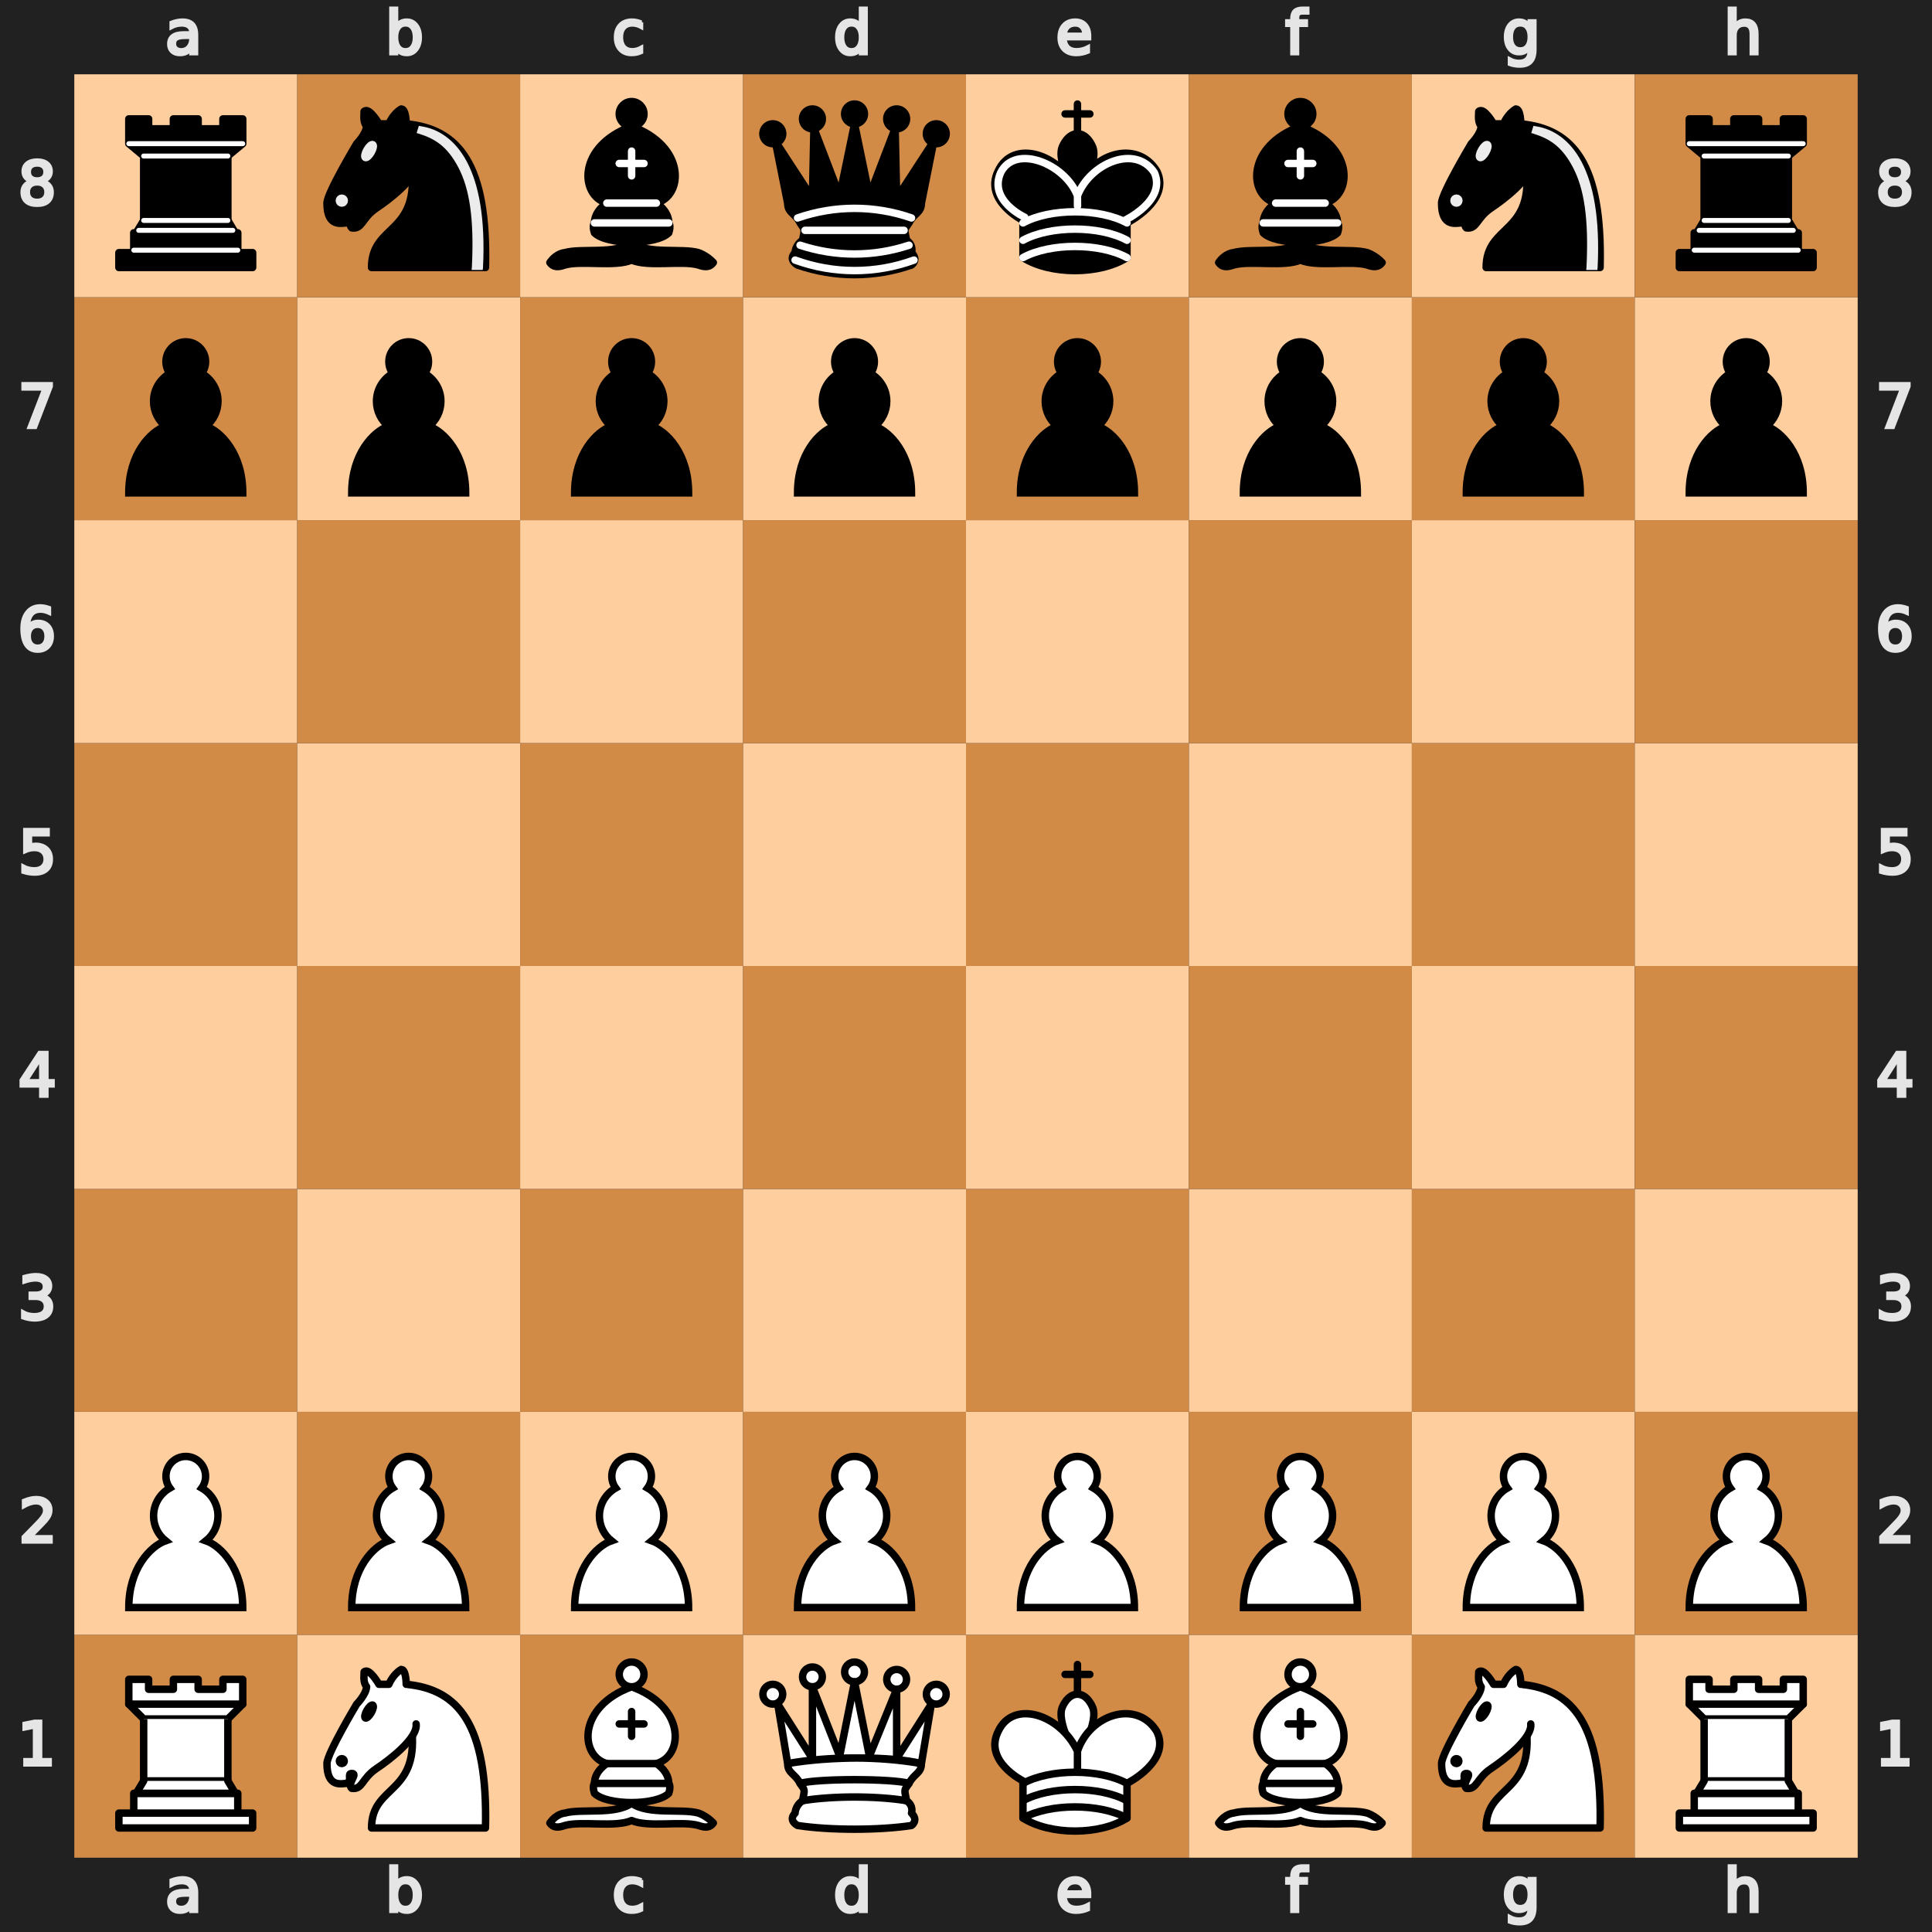
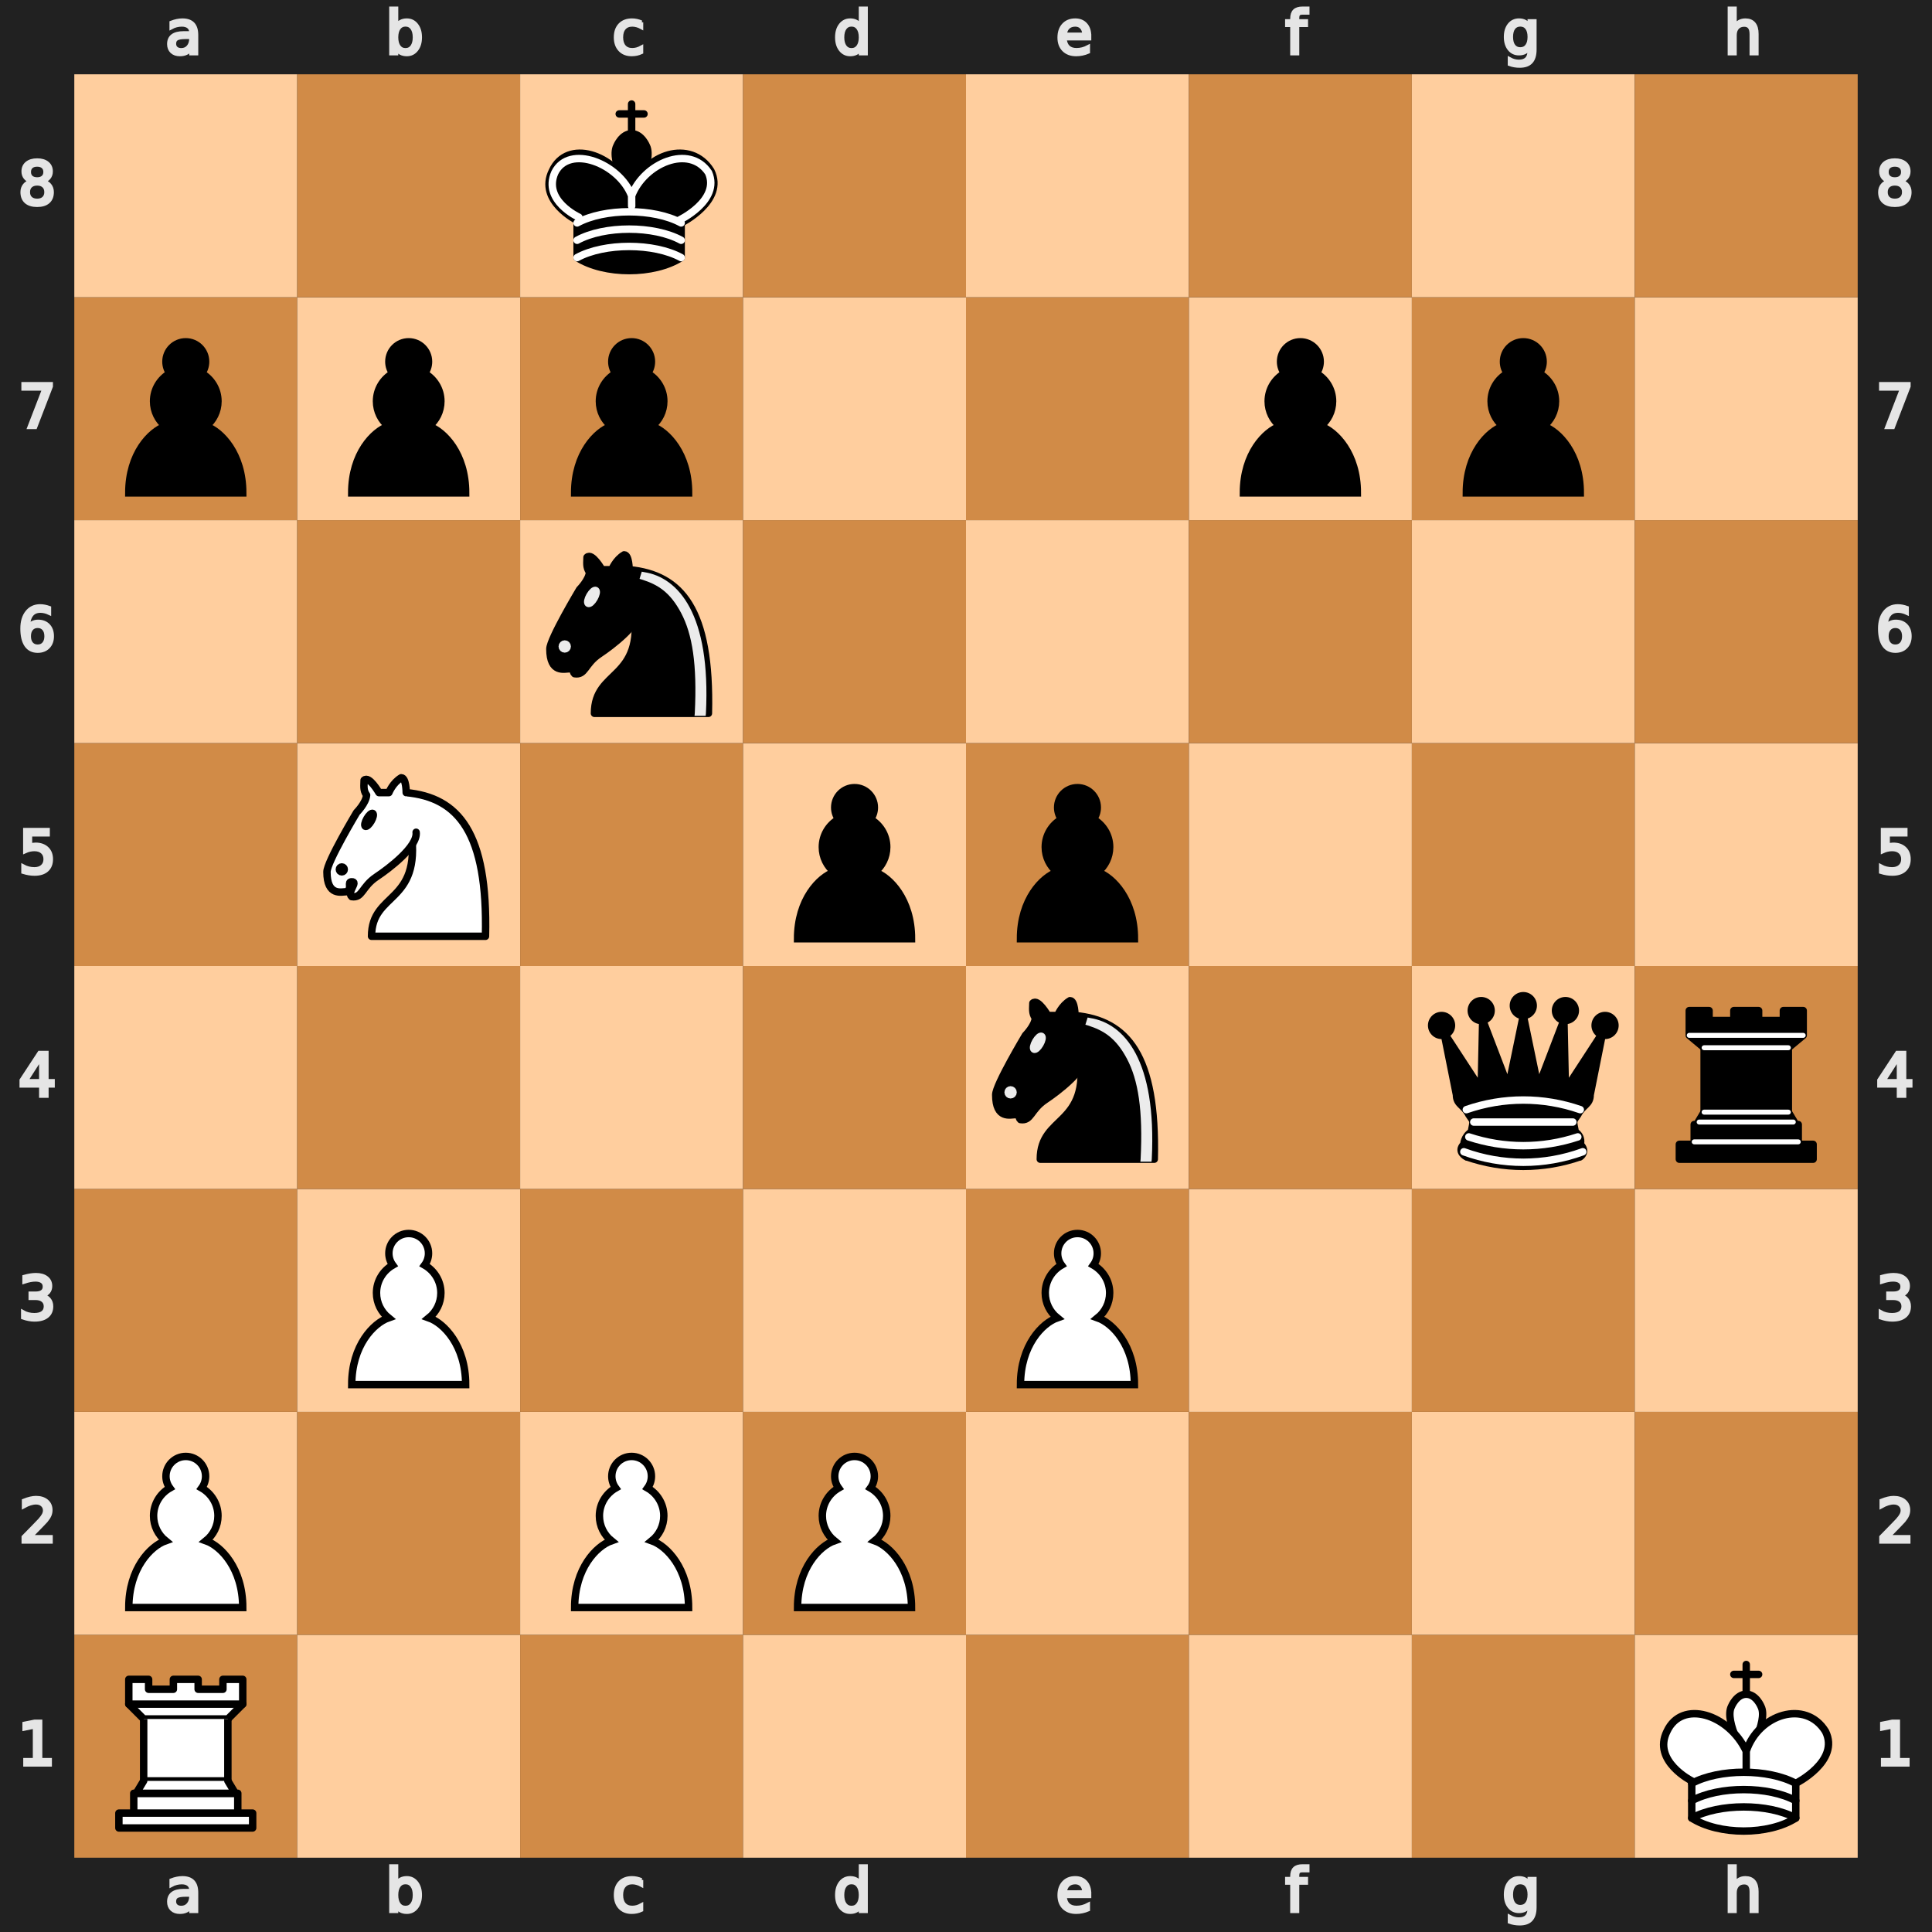
<svg xmlns="http://www.w3.org/2000/svg" xmlns:xlink="http://www.w3.org/1999/xlink" version="1.2" baseProfile="tiny" viewBox="0 0 390 390" width="1000" height="1000">
  <defs>
    <g id="white-pawn" class="white pawn">
      <path d="M22.5 9c-2.21 0-4 1.79-4 4 0 .89.29 1.71.78 2.38C17.33 16.5 16 18.59 16 21c0 2.03.94 3.84 2.41 5.03-3 1.06-7.41 5.55-7.41 13.47h23c0-7.92-4.41-12.41-7.41-13.47 1.47-1.19 2.41-3 2.41-5.03 0-2.41-1.33-4.5-3.28-5.62.49-.67.78-1.49.78-2.38 0-2.21-1.79-4-4-4z" fill="#fff" stroke="#000" stroke-width="1.5" stroke-linecap="round" />
    </g>
    <g id="white-knight" class="white knight" fill="none" fill-rule="evenodd" stroke="#000" stroke-width="1.5" stroke-linecap="round" stroke-linejoin="round">
      <path d="M 22,10 C 32.5,11 38.5,18 38,39 L 15,39 C 15,30 25,32.5 23,18" style="fill:#ffffff; stroke:#000000;" />
      <path d="M 24,18 C 24.38,20.91 18.45,25.37 16,27 C 13,29 13.18,31.34 11,31 C 9.958,30.06 12.41,27.96 11,28 C 10,28 11.19,29.23 10,30 C 9,30 5.997,31 6,26 C 6,24 12,14 12,14 C 12,14 13.89,12.1 14,10.5 C 13.27,9.506 13.5,8.5 13.5,7.5 C 14.5,6.5 16.5,10 16.5,10 L 18.5,10 C 18.5,10 19.28,8.008 21,7 C 22,7 22,10 22,10" style="fill:#ffffff; stroke:#000000;" />
      <path d="M 9.5 25.5 A 0.5 0.5 0 1 1 8.5,25.5 A 0.5 0.5 0 1 1 9.5 25.5 z" style="fill:#000000; stroke:#000000;" />
      <path d="M 15 15.5 A 0.5 1.5 0 1 1 14,15.5 A 0.5 1.5 0 1 1 15 15.5 z" transform="matrix(0.866,0.5,-0.5,0.866,9.693,-5.173)" style="fill:#000000; stroke:#000000;" />
-     </g>
-     <g id="white-bishop" class="white bishop" fill="none" fill-rule="evenodd" stroke="#000" stroke-width="1.5" stroke-linecap="round" stroke-linejoin="round">
-       <g fill="#fff" stroke-linecap="butt">
-         <path d="M9 36c3.39-.97 10.11.43 13.5-2 3.39 2.43 10.11 1.03 13.5 2 0 0 1.65.54 3 2-.68.97-1.65.99-3 .5-3.39-.97-10.11.46-13.5-1-3.39 1.46-10.11.03-13.5 1-1.354.49-2.323.47-3-.5 1.354-1.94 3-2 3-2zM15 32c2.5 2.5 12.5 2.5 15 0 .5-1.5 0-2 0-2 0-2.5-2.5-4-2.5-4 5.5-1.5 6-11.5-5-15.5-11 4-10.5 14-5 15.5 0 0-2.5 1.5-2.5 4 0 0-.5.5 0 2zM25 8a2.5 2.5 0 1 1-5 0 2.5 2.5 0 1 1 5 0z" />
-       </g>
-       <path d="M17.5 26h10M15 30h15m-7.5-14.5v5M20 18h5" stroke-linejoin="miter" />
    </g>
    <g id="white-rook" class="white rook" fill="#fff" fill-rule="evenodd" stroke="#000" stroke-width="1.5" stroke-linecap="round" stroke-linejoin="round">
      <path d="M9 39h27v-3H9v3zM12 36v-4h21v4H12zM11 14V9h4v2h5V9h5v2h5V9h4v5" stroke-linecap="butt" />
      <path d="M34 14l-3 3H14l-3-3" />
      <path d="M31 17v12.5H14V17" stroke-linecap="butt" stroke-linejoin="miter" />
      <path d="M31 29.5l1.5 2.5h-20l1.5-2.5" />
      <path d="M11 14h23" fill="none" stroke-linejoin="miter" />
    </g>
-     <g id="white-queen" class="white queen" fill="#fff" fill-rule="evenodd" stroke="#000" stroke-width="1.5" stroke-linecap="round" stroke-linejoin="round">
-       <path d="M8 12a2 2 0 1 1-4 0 2 2 0 1 1 4 0zM24.5 7.5a2 2 0 1 1-4 0 2 2 0 1 1 4 0zM41 12a2 2 0 1 1-4 0 2 2 0 1 1 4 0zM16 8.5a2 2 0 1 1-4 0 2 2 0 1 1 4 0zM33 9a2 2 0 1 1-4 0 2 2 0 1 1 4 0z" />
-       <path d="M9 26c8.5-1.5 21-1.5 27 0l2-12-7 11V11l-5.5 13.5-3-15-3 15-5.5-14V25L7 14l2 12zM9 26c0 2 1.5 2 2.5 4 1 1.5 1 1 .5 3.5-1.5 1-1.5 2.5-1.5 2.5-1.5 1.5.5 2.5.5 2.5 6.5 1 16.5 1 23 0 0 0 1.5-1 0-2.5 0 0 .5-1.5-1-2.5-.5-2.5-.5-2 .5-3.5 1-2 2.5-2 2.5-4-8.5-1.5-18.5-1.5-27 0z" stroke-linecap="butt" />
-       <path d="M11.5 30c3.5-1 18.5-1 22 0M12 33.5c6-1 15-1 21 0" fill="none" />
-     </g>
    <g id="white-king" class="white king" fill="none" fill-rule="evenodd" stroke="#000" stroke-width="1.5" stroke-linecap="round" stroke-linejoin="round">
      <path d="M22.5 11.63V6M20 8h5" stroke-linejoin="miter" />
      <path d="M22.5 25s4.5-7.5 3-10.5c0 0-1-2.5-3-2.5s-3 2.5-3 2.5c-1.5 3 3 10.5 3 10.5" fill="#fff" stroke-linecap="butt" stroke-linejoin="miter" />
      <path d="M11.5 37c5.5 3.5 15.5 3.5 21 0v-7s9-4.5 6-10.5c-4-6.5-13.5-3.5-16 4V27v-3.5c-3.5-7.5-13-10.5-16-4-3 6 5 10 5 10V37z" fill="#fff" />
      <path d="M11.5 30c5.5-3 15.5-3 21 0m-21 3.5c5.5-3 15.5-3 21 0m-21 3.5c5.5-3 15.5-3 21 0" />
    </g>
    <g id="black-pawn" class="black pawn">
      <path d="M22.5 9c-2.21 0-4 1.79-4 4 0 .89.29 1.71.78 2.38C17.33 16.5 16 18.59 16 21c0 2.03.94 3.84 2.41 5.03-3 1.06-7.41 5.55-7.41 13.47h23c0-7.92-4.41-12.41-7.41-13.47 1.47-1.19 2.41-3 2.41-5.03 0-2.41-1.33-4.5-3.28-5.62.49-.67.78-1.49.78-2.38 0-2.21-1.79-4-4-4z" fill="#000" stroke="#000" stroke-width="1.5" stroke-linecap="round" />
    </g>
    <g id="black-knight" class="black knight" fill="none" fill-rule="evenodd" stroke="#000" stroke-width="1.5" stroke-linecap="round" stroke-linejoin="round">
      <path d="M 22,10 C 32.5,11 38.5,18 38,39 L 15,39 C 15,30 25,32.5 23,18" style="fill:#000000; stroke:#000000;" />
      <path d="M 24,18 C 24.38,20.91 18.45,25.37 16,27 C 13,29 13.18,31.34 11,31 C 9.958,30.06 12.41,27.96 11,28 C 10,28 11.19,29.23 10,30 C 9,30 5.997,31 6,26 C 6,24 12,14 12,14 C 12,14 13.89,12.1 14,10.5 C 13.27,9.506 13.5,8.5 13.5,7.5 C 14.5,6.5 16.5,10 16.5,10 L 18.5,10 C 18.5,10 19.28,8.008 21,7 C 22,7 22,10 22,10" style="fill:#000000; stroke:#000000;" />
      <path d="M 9.5 25.5 A 0.5 0.5 0 1 1 8.5,25.5 A 0.5 0.5 0 1 1 9.5 25.5 z" style="fill:#ececec; stroke:#ececec;" />
      <path d="M 15 15.5 A 0.5 1.5 0 1 1 14,15.5 A 0.5 1.5 0 1 1 15 15.5 z" transform="matrix(0.866,0.5,-0.5,0.866,9.693,-5.173)" style="fill:#ececec; stroke:#ececec;" />
      <path d="M 24.55,10.4 L 24.1,11.85 L 24.6,12 C 27.75,13 30.25,14.49 32.5,18.75 C 34.75,23.01 35.75,29.06 35.25,39 L 35.2,39.5 L 37.45,39.5 L 37.5,39 C 38,28.94 36.62,22.15 34.25,17.66 C 31.88,13.17 28.46,11.02 25.06,10.5 L 24.55,10.4 z " style="fill:#ececec; stroke:none;" />
-     </g>
-     <g id="black-bishop" class="black bishop" fill="none" fill-rule="evenodd" stroke="#000" stroke-width="1.5" stroke-linecap="round" stroke-linejoin="round">
-       <path d="M9 36c3.39-.97 10.11.43 13.5-2 3.39 2.43 10.11 1.03 13.5 2 0 0 1.65.54 3 2-.68.97-1.65.99-3 .5-3.39-.97-10.11.46-13.5-1-3.39 1.46-10.11.03-13.5 1-1.354.49-2.323.47-3-.5 1.354-1.94 3-2 3-2zm6-4c2.5 2.5 12.5 2.5 15 0 .5-1.5 0-2 0-2 0-2.5-2.5-4-2.5-4 5.5-1.5 6-11.5-5-15.5-11 4-10.5 14-5 15.5 0 0-2.5 1.5-2.5 4 0 0-.5.5 0 2zM25 8a2.5 2.5 0 1 1-5 0 2.5 2.5 0 1 1 5 0z" fill="#000" stroke-linecap="butt" />
-       <path d="M17.5 26h10M15 30h15m-7.5-14.5v5M20 18h5" stroke="#fff" stroke-linejoin="miter" />
    </g>
    <g id="black-rook" class="black rook" fill="#000" fill-rule="evenodd" stroke="#000" stroke-width="1.5" stroke-linecap="round" stroke-linejoin="round">
      <path d="M9 39h27v-3H9v3zM12.5 32l1.5-2.5h17l1.5 2.5h-20zM12 36v-4h21v4H12z" stroke-linecap="butt" />
      <path d="M14 29.5v-13h17v13H14z" stroke-linecap="butt" stroke-linejoin="miter" />
      <path d="M14 16.5L11 14h23l-3 2.5H14zM11 14V9h4v2h5V9h5v2h5V9h4v5H11z" stroke-linecap="butt" />
      <path d="M12 35.5h21M13 31.5h19M14 29.5h17M14 16.5h17M11 14h23" fill="none" stroke="#fff" stroke-width="1" stroke-linejoin="miter" />
    </g>
    <g id="black-queen" class="black queen" fill="#000" fill-rule="evenodd" stroke="#000" stroke-width="1.5" stroke-linecap="round" stroke-linejoin="round">
      <g fill="#000" stroke="none">
        <circle cx="6" cy="12" r="2.75" />
        <circle cx="14" cy="9" r="2.75" />
        <circle cx="22.5" cy="8" r="2.75" />
        <circle cx="31" cy="9" r="2.75" />
        <circle cx="39" cy="12" r="2.75" />
      </g>
      <path d="M9 26c8.5-1.5 21-1.5 27 0l2.5-12.5L31 25l-.3-14.1-5.2 13.6-3-14.5-3 14.5-5.2-13.6L14 25 6.5 13.5 9 26zM9 26c0 2 1.5 2 2.5 4 1 1.5 1 1 .5 3.5-1.5 1-1.5 2.5-1.5 2.5-1.5 1.5.5 2.5.5 2.5 6.5 1 16.5 1 23 0 0 0 1.5-1 0-2.5 0 0 .5-1.5-1-2.5-.5-2.5-.5-2 .5-3.5 1-2 2.5-2 2.5-4-8.5-1.5-18.5-1.5-27 0z" stroke-linecap="butt" />
      <path d="M11 38.5a35 35 1 0 0 23 0" fill="none" stroke-linecap="butt" />
      <path d="M11 29a35 35 1 0 1 23 0M12.5 31.5h20M11.5 34.5a35 35 1 0 0 22 0M10.5 37.5a35 35 1 0 0 24 0" fill="none" stroke="#fff" />
    </g>
    <g id="black-king" class="black king" fill="none" fill-rule="evenodd" stroke="#000" stroke-width="1.5" stroke-linecap="round" stroke-linejoin="round">
      <path d="M22.5 11.63V6" stroke-linejoin="miter" />
      <path d="M22.5 25s4.5-7.5 3-10.5c0 0-1-2.5-3-2.5s-3 2.5-3 2.5c-1.5 3 3 10.5 3 10.5" fill="#000" stroke-linecap="butt" stroke-linejoin="miter" />
      <path d="M11.5 37c5.5 3.5 15.5 3.5 21 0v-7s9-4.5 6-10.5c-4-6.5-13.5-3.5-16 4V27v-3.5c-3.5-7.5-13-10.5-16-4-3 6 5 10 5 10V37z" fill="#000" />
      <path d="M20 8h5" stroke-linejoin="miter" />
      <path d="M32 29.5s8.5-4 6.03-9.65C34.15 14 25 18 22.5 24.5l.01 2.1-.01-2.1C20 18 9.906 14 6.997 19.85c-2.497 5.65 4.853 9 4.853 9M11.5 30c5.5-3 15.5-3 21 0m-21 3.5c5.5-3 15.5-3 21 0m-21 3.5c5.5-3 15.5-3 21 0" stroke="#fff" />
    </g>
  </defs>
  <rect x="0" y="0" width="390" height="390" fill="#212121" />
  <g transform="translate(20, 0) scale(0.75, 0.75)" fill="#e5e5e5" stroke="#e5e5e5">
    <path d="M23.328 10.016q-1.742 0-2.414.398-.672.398-.672 1.36 0 .765.5 1.218.508.445 1.375.445 1.196 0 1.914-.843.727-.852.727-2.258v-.32zm2.867-.594v4.992h-1.437v-1.328q-.492.797-1.227 1.18-.734.375-1.797.375-1.343 0-2.14-.75-.79-.758-.79-2.024 0-1.476.985-2.226.992-.75 2.953-.75h2.016V8.75q0-.992-.656-1.531-.649-.547-1.829-.547-.75 0-1.46.18-.711.18-1.368.539V6.062q.79-.304 1.532-.453.742-.156 1.445-.156 1.898 0 2.836.984.937.985.937 2.985z" />
  </g>
  <g transform="translate(20, 375) scale(0.75, 0.75)" fill="#e5e5e5" stroke="#e5e5e5">
    <path d="M23.328 10.016q-1.742 0-2.414.398-.672.398-.672 1.36 0 .765.5 1.218.508.445 1.375.445 1.196 0 1.914-.843.727-.852.727-2.258v-.32zm2.867-.594v4.992h-1.437v-1.328q-.492.797-1.227 1.18-.734.375-1.797.375-1.343 0-2.14-.75-.79-.758-.79-2.024 0-1.476.985-2.226.992-.75 2.953-.75h2.016V8.75q0-.992-.656-1.531-.649-.547-1.829-.547-.75 0-1.46.18-.711.18-1.368.539V6.062q.79-.304 1.532-.453.742-.156 1.445-.156 1.898 0 2.836.984.937.985.937 2.985z" />
  </g>
  <g transform="translate(65, 0) scale(0.75, 0.75)" fill="#e5e5e5" stroke="#e5e5e5">
    <path d="M24.922 10.047q0-1.586-.656-2.485-.649-.906-1.79-.906-1.14 0-1.796.906-.649.899-.649 2.485 0 1.586.649 2.492.656.898 1.797.898 1.14 0 1.789-.898.656-.906.656-2.492zm-4.89-3.055q.452-.781 1.14-1.156.695-.383 1.656-.383 1.594 0 2.586 1.266 1 1.265 1 3.328 0 2.062-1 3.328-.992 1.266-2.586 1.266-.96 0-1.656-.375-.688-.383-1.14-1.164v1.312h-1.446V2.258h1.445z" />
  </g>
  <g transform="translate(65, 375) scale(0.75, 0.75)" fill="#e5e5e5" stroke="#e5e5e5">
    <path d="M24.922 10.047q0-1.586-.656-2.485-.649-.906-1.79-.906-1.14 0-1.796.906-.649.899-.649 2.485 0 1.586.649 2.492.656.898 1.797.898 1.14 0 1.789-.898.656-.906.656-2.492zm-4.89-3.055q.452-.781 1.14-1.156.695-.383 1.656-.383 1.594 0 2.586 1.266 1 1.265 1 3.328 0 2.062-1 3.328-.992 1.266-2.586 1.266-.96 0-1.656-.375-.688-.383-1.14-1.164v1.312h-1.446V2.258h1.445z" />
  </g>
  <g transform="translate(110, 0) scale(0.75, 0.75)" fill="#e5e5e5" stroke="#e5e5e5">
    <path d="M25.96 6v1.344q-.608-.336-1.226-.5-.609-.172-1.234-.172-1.398 0-2.172.89-.773.883-.773 2.485 0 1.601.773 2.492.774.883 2.172.883.625 0 1.234-.164.618-.172 1.227-.508v1.328q-.602.281-1.25.422-.64.14-1.367.14-1.977 0-3.14-1.242-1.165-1.242-1.165-3.351 0-2.14 1.172-3.367 1.18-1.227 3.227-1.227.664 0 1.296.14.633.134 1.227.407z" />
  </g>
  <g transform="translate(110, 375) scale(0.75, 0.75)" fill="#e5e5e5" stroke="#e5e5e5">
    <path d="M25.96 6v1.344q-.608-.336-1.226-.5-.609-.172-1.234-.172-1.398 0-2.172.89-.773.883-.773 2.485 0 1.601.773 2.492.774.883 2.172.883.625 0 1.234-.164.618-.172 1.227-.508v1.328q-.602.281-1.25.422-.64.14-1.367.14-1.977 0-3.14-1.242-1.165-1.242-1.165-3.351 0-2.14 1.172-3.367 1.18-1.227 3.227-1.227.664 0 1.296.14.633.134 1.227.407z" />
  </g>
  <g transform="translate(155, 0) scale(0.75, 0.75)" fill="#e5e5e5" stroke="#e5e5e5">
    <path d="M24.973 6.992V2.258h1.437v12.156h-1.437v-1.312q-.453.78-1.149 1.164-.687.375-1.656.375-1.586 0-2.586-1.266-.992-1.266-.992-3.328 0-2.063.992-3.328 1-1.266 2.586-1.266.969 0 1.656.383.696.375 1.149 1.156zm-4.899 3.055q0 1.586.649 2.492.656.898 1.797.898 1.14 0 1.796-.898.657-.906.657-2.492 0-1.586-.657-2.485-.656-.906-1.796-.906-1.141 0-1.797.906-.649.899-.649 2.485z" />
  </g>
  <g transform="translate(155, 375) scale(0.75, 0.75)" fill="#e5e5e5" stroke="#e5e5e5">
    <path d="M24.973 6.992V2.258h1.437v12.156h-1.437v-1.312q-.453.78-1.149 1.164-.687.375-1.656.375-1.586 0-2.586-1.266-.992-1.266-.992-3.328 0-2.063.992-3.328 1-1.266 2.586-1.266.969 0 1.656.383.696.375 1.149 1.156zm-4.899 3.055q0 1.586.649 2.492.656.898 1.797.898 1.14 0 1.796-.898.657-.906.657-2.492 0-1.586-.657-2.485-.656-.906-1.796-.906-1.141 0-1.797.906-.649.899-.649 2.485z" />
  </g>
  <g transform="translate(200, 0) scale(0.75, 0.75)" fill="#e5e5e5" stroke="#e5e5e5">
    <path d="M26.555 9.68v.703h-6.61q.094 1.484.89 2.265.806.774 2.235.774.828 0 1.602-.203.781-.203 1.547-.61v1.36q-.774.328-1.586.5-.813.172-1.649.172-2.093 0-3.32-1.22-1.219-1.218-1.219-3.296 0-2.148 1.157-3.406 1.164-1.266 3.132-1.266 1.766 0 2.79 1.14 1.03 1.134 1.03 3.087zm-1.438-.422q-.015-1.18-.664-1.883-.64-.703-1.703-.703-1.203 0-1.93.68-.718.68-.828 1.914z" />
  </g>
  <g transform="translate(200, 375) scale(0.75, 0.75)" fill="#e5e5e5" stroke="#e5e5e5">
    <path d="M26.555 9.68v.703h-6.61q.094 1.484.89 2.265.806.774 2.235.774.828 0 1.602-.203.781-.203 1.547-.61v1.36q-.774.328-1.586.5-.813.172-1.649.172-2.093 0-3.32-1.22-1.219-1.218-1.219-3.296 0-2.148 1.157-3.406 1.164-1.266 3.132-1.266 1.766 0 2.79 1.14 1.03 1.134 1.03 3.087zm-1.438-.422q-.015-1.18-.664-1.883-.64-.703-1.703-.703-1.203 0-1.93.68-.718.68-.828 1.914z" />
  </g>
  <g transform="translate(245, 0) scale(0.75, 0.75)" fill="#e5e5e5" stroke="#e5e5e5">
    <path d="M25.285 2.258v1.195H23.91q-.773 0-1.078.313-.297.312-.297 1.125v.773h2.367v1.117h-2.367v7.633H21.09V6.781h-1.375V5.664h1.375v-.61q0-1.46.68-2.124.68-.672 2.156-.672z" />
  </g>
  <g transform="translate(245, 375) scale(0.75, 0.75)" fill="#e5e5e5" stroke="#e5e5e5">
    <path d="M25.285 2.258v1.195H23.91q-.773 0-1.078.313-.297.312-.297 1.125v.773h2.367v1.117h-2.367v7.633H21.09V6.781h-1.375V5.664h1.375v-.61q0-1.46.68-2.124.68-.672 2.156-.672z" />
  </g>
  <g transform="translate(290, 0) scale(0.75, 0.75)" fill="#e5e5e5" stroke="#e5e5e5">
    <path d="M24.973 9.937q0-1.562-.649-2.421-.64-.86-1.804-.86-1.157 0-1.805.86-.64.859-.64 2.421 0 1.555.64 2.415.648.859 1.805.859 1.164 0 1.804-.86.649-.859.649-2.414zm1.437 3.391q0 2.234-.992 3.32-.992 1.094-3.04 1.094-.757 0-1.429-.117-.672-.11-1.304-.344v-1.398q.632.344 1.25.508.617.164 1.257.164 1.414 0 2.118-.743.703-.734.703-2.226v-.711q-.446.773-1.141 1.156-.695.383-1.664.383-1.61 0-2.594-1.227-.984-1.226-.984-3.25 0-2.03.984-3.257.985-1.227 2.594-1.227.969 0 1.664.383t1.14 1.156V5.664h1.438z" />
  </g>
  <g transform="translate(290, 375) scale(0.75, 0.75)" fill="#e5e5e5" stroke="#e5e5e5">
    <path d="M24.973 9.937q0-1.562-.649-2.421-.64-.86-1.804-.86-1.157 0-1.805.86-.64.859-.64 2.421 0 1.555.64 2.415.648.859 1.805.859 1.164 0 1.804-.86.649-.859.649-2.414zm1.437 3.391q0 2.234-.992 3.32-.992 1.094-3.04 1.094-.757 0-1.429-.117-.672-.11-1.304-.344v-1.398q.632.344 1.25.508.617.164 1.257.164 1.414 0 2.118-.743.703-.734.703-2.226v-.711q-.446.773-1.141 1.156-.695.383-1.664.383-1.61 0-2.594-1.227-.984-1.226-.984-3.25 0-2.03.984-3.257.985-1.227 2.594-1.227.969 0 1.664.383t1.14 1.156V5.664h1.438z" />
  </g>
  <g transform="translate(335, 0) scale(0.75, 0.75)" fill="#e5e5e5" stroke="#e5e5e5">
    <path d="M26.164 9.133v5.281h-1.437V9.18q0-1.243-.485-1.86-.484-.617-1.453-.617-1.164 0-1.836.742-.672.742-.672 2.024v4.945h-1.445V2.258h1.445v4.765q.516-.789 1.211-1.18.703-.39 1.617-.39 1.508 0 2.282.938.773.93.773 2.742z" />
  </g>
  <g transform="translate(335, 375) scale(0.75, 0.75)" fill="#e5e5e5" stroke="#e5e5e5">
    <path d="M26.164 9.133v5.281h-1.437V9.18q0-1.243-.485-1.86-.484-.617-1.453-.617-1.164 0-1.836.742-.672.742-.672 2.024v4.945h-1.445V2.258h1.445v4.765q.516-.789 1.211-1.18.703-.39 1.617-.39 1.508 0 2.282.938.773.93.773 2.742z" />
  </g>
  <g transform="translate(0, 335) scale(0.75, 0.75)" fill="#e5e5e5" stroke="#e5e5e5">
    <path d="M6.754 26.996h2.578v-8.898l-2.805.562v-1.437l2.79-.563h1.578v10.336h2.578v1.328h-6.72z" />
  </g>
  <g transform="translate(375, 335) scale(0.75, 0.75)" fill="#e5e5e5" stroke="#e5e5e5">
    <path d="M6.754 26.996h2.578v-8.898l-2.805.562v-1.437l2.79-.563h1.578v10.336h2.578v1.328h-6.72z" />
  </g>
  <g transform="translate(0, 290) scale(0.75, 0.75)" fill="#e5e5e5" stroke="#e5e5e5">
    <path d="M8.195 26.996h5.508v1.328H6.297v-1.328q.898-.93 2.445-2.492 1.555-1.57 1.953-2.024.758-.851 1.055-1.437.305-.594.305-1.164 0-.93-.657-1.516-.648-.586-1.695-.586-.742 0-1.57.258-.82.258-1.758.781v-1.593q.953-.383 1.781-.578.828-.196 1.516-.196 1.812 0 2.89.906 1.079.907 1.079 2.422 0 .72-.274 1.368-.265.64-.976 1.515-.196.227-1.243 1.313-1.046 1.078-2.953 3.023z" />
  </g>
  <g transform="translate(375, 290) scale(0.75, 0.75)" fill="#e5e5e5" stroke="#e5e5e5">
    <path d="M8.195 26.996h5.508v1.328H6.297v-1.328q.898-.93 2.445-2.492 1.555-1.57 1.953-2.024.758-.851 1.055-1.437.305-.594.305-1.164 0-.93-.657-1.516-.648-.586-1.695-.586-.742 0-1.57.258-.82.258-1.758.781v-1.593q.953-.383 1.781-.578.828-.196 1.516-.196 1.812 0 2.89.906 1.079.907 1.079 2.422 0 .72-.274 1.368-.265.64-.976 1.515-.196.227-1.243 1.313-1.046 1.078-2.953 3.023z" />
  </g>
  <g transform="translate(0, 245) scale(0.75, 0.75)" fill="#e5e5e5" stroke="#e5e5e5">
    <path d="M11.434 22.035q1.132.242 1.765 1.008.64.766.64 1.89 0 1.727-1.187 2.672-1.187.946-3.375.946-.734 0-1.515-.149-.774-.14-1.602-.43V26.45q.656.383 1.438.578.78.196 1.632.196 1.485 0 2.258-.586.782-.586.782-1.703 0-1.032-.727-1.61-.719-.586-2.008-.586h-1.36v-1.297h1.423q1.164 0 1.78-.46.618-.47.618-1.344 0-.899-.64-1.375-.633-.485-1.82-.485-.65 0-1.391.141-.743.14-1.633.437V16.95q.898-.25 1.68-.375.788-.125 1.484-.125 1.797 0 2.844.82 1.046.813 1.046 2.204 0 .968-.554 1.64-.555.664-1.578.922z" />
  </g>
  <g transform="translate(375, 245) scale(0.75, 0.75)" fill="#e5e5e5" stroke="#e5e5e5">
    <path d="M11.434 22.035q1.132.242 1.765 1.008.64.766.64 1.89 0 1.727-1.187 2.672-1.187.946-3.375.946-.734 0-1.515-.149-.774-.14-1.602-.43V26.45q.656.383 1.438.578.78.196 1.632.196 1.485 0 2.258-.586.782-.586.782-1.703 0-1.032-.727-1.61-.719-.586-2.008-.586h-1.36v-1.297h1.423q1.164 0 1.78-.46.618-.47.618-1.344 0-.899-.64-1.375-.633-.485-1.82-.485-.65 0-1.391.141-.743.14-1.633.437V16.95q.898-.25 1.68-.375.788-.125 1.484-.125 1.797 0 2.844.82 1.046.813 1.046 2.204 0 .968-.554 1.64-.555.664-1.578.922z" />
  </g>
  <g transform="translate(0, 200) scale(0.75, 0.75)" fill="#e5e5e5" stroke="#e5e5e5">
    <path d="M11.016 18.035L7.03 24.262h3.985zm-.414-1.375h1.984v7.602h1.664v1.312h-1.664v2.75h-1.57v-2.75H5.75v-1.523z" />
  </g>
  <g transform="translate(375, 200) scale(0.75, 0.75)" fill="#e5e5e5" stroke="#e5e5e5">
    <path d="M11.016 18.035L7.03 24.262h3.985zm-.414-1.375h1.984v7.602h1.664v1.312h-1.664v2.75h-1.57v-2.75H5.75v-1.523z" />
  </g>
  <g transform="translate(0, 155) scale(0.75, 0.75)" fill="#e5e5e5" stroke="#e5e5e5">
    <path d="M6.719 16.66h6.195v1.328h-4.75v2.86q.344-.118.688-.172.343-.063.687-.063 1.953 0 3.094 1.07 1.14 1.07 1.14 2.899 0 1.883-1.171 2.93-1.172 1.039-3.305 1.039-.735 0-1.5-.125-.758-.125-1.57-.375v-1.586q.703.383 1.453.57.75.188 1.586.188 1.351 0 2.14-.711.79-.711.79-1.93 0-1.219-.79-1.93-.789-.71-2.14-.71-.633 0-1.266.14-.625.14-1.281.438z" />
  </g>
  <g transform="translate(375, 155) scale(0.75, 0.75)" fill="#e5e5e5" stroke="#e5e5e5">
    <path d="M6.719 16.66h6.195v1.328h-4.75v2.86q.344-.118.688-.172.343-.063.687-.063 1.953 0 3.094 1.07 1.14 1.07 1.14 2.899 0 1.883-1.171 2.93-1.172 1.039-3.305 1.039-.735 0-1.5-.125-.758-.125-1.57-.375v-1.586q.703.383 1.453.57.75.188 1.586.188 1.351 0 2.14-.711.79-.711.79-1.93 0-1.219-.79-1.93-.789-.71-2.14-.71-.633 0-1.266.14-.625.14-1.281.438z" />
  </g>
  <g transform="translate(0, 110) scale(0.75, 0.75)" fill="#e5e5e5" stroke="#e5e5e5">
    <path d="M10.137 21.863q-1.063 0-1.688.727-.617.726-.617 1.992 0 1.258.617 1.992.625.727 1.688.727 1.062 0 1.68-.727.624-.734.624-1.992 0-1.266-.625-1.992-.617-.727-1.68-.727zm3.133-4.945v1.437q-.594-.28-1.204-.43-.601-.148-1.195-.148-1.562 0-2.39 1.055-.82 1.055-.938 3.188.46-.68 1.156-1.04.696-.367 1.531-.367 1.758 0 2.774 1.07 1.023 1.063 1.023 2.899 0 1.797-1.062 2.883-1.063 1.086-2.828 1.086-2.024 0-3.094-1.547-1.07-1.555-1.07-4.5 0-2.766 1.312-4.406 1.313-1.649 3.524-1.649.593 0 1.195.117.61.118 1.266.352z" />
  </g>
  <g transform="translate(375, 110) scale(0.75, 0.75)" fill="#e5e5e5" stroke="#e5e5e5">
    <path d="M10.137 21.863q-1.063 0-1.688.727-.617.726-.617 1.992 0 1.258.617 1.992.625.727 1.688.727 1.062 0 1.68-.727.624-.734.624-1.992 0-1.266-.625-1.992-.617-.727-1.68-.727zm3.133-4.945v1.437q-.594-.28-1.204-.43-.601-.148-1.195-.148-1.562 0-2.39 1.055-.82 1.055-.938 3.188.46-.68 1.156-1.04.696-.367 1.531-.367 1.758 0 2.774 1.07 1.023 1.063 1.023 2.899 0 1.797-1.062 2.883-1.063 1.086-2.828 1.086-2.024 0-3.094-1.547-1.07-1.555-1.07-4.5 0-2.766 1.312-4.406 1.313-1.649 3.524-1.649.593 0 1.195.117.61.118 1.266.352z" />
  </g>
  <g transform="translate(0, 65) scale(0.75, 0.75)" fill="#e5e5e5" stroke="#e5e5e5">
    <path d="M6.25 16.66h7.5v.672L9.516 28.324H7.867l3.985-10.336H6.25z" />
  </g>
  <g transform="translate(375, 65) scale(0.75, 0.75)" fill="#e5e5e5" stroke="#e5e5e5">
    <path d="M6.25 16.66h7.5v.672L9.516 28.324H7.867l3.985-10.336H6.25z" />
  </g>
  <g transform="translate(0, 20) scale(0.75, 0.75)" fill="#e5e5e5" stroke="#e5e5e5">
    <path d="M10 22.785q-1.125 0-1.773.602-.641.601-.641 1.656t.64 1.656q.649.602 1.774.602t1.773-.602q.649-.61.649-1.656 0-1.055-.649-1.656-.64-.602-1.773-.602zm-1.578-.672q-1.016-.25-1.586-.945-.563-.695-.563-1.695 0-1.399.993-2.211 1-.813 2.734-.813 1.742 0 2.734.813.993.812.993 2.21 0 1-.57 1.696-.563.695-1.571.945 1.14.266 1.773 1.04.641.773.641 1.89 0 1.695-1.04 2.602-1.03.906-2.96.906t-2.969-.906Q6 26.738 6 25.043q0-1.117.64-1.89.641-.774 1.782-1.04zm-.578-2.492q0 .906.562 1.414.57.508 1.594.508 1.016 0 1.586-.508.578-.508.578-1.414 0-.906-.578-1.414-.57-.508-1.586-.508-1.023 0-1.594.508-.562.508-.562 1.414z" />
  </g>
  <g transform="translate(375, 20) scale(0.75, 0.75)" fill="#e5e5e5" stroke="#e5e5e5">
    <path d="M10 22.785q-1.125 0-1.773.602-.641.601-.641 1.656t.64 1.656q.649.602 1.774.602t1.773-.602q.649-.61.649-1.656 0-1.055-.649-1.656-.64-.602-1.773-.602zm-1.578-.672q-1.016-.25-1.586-.945-.563-.695-.563-1.695 0-1.399.993-2.211 1-.813 2.734-.813 1.742 0 2.734.813.993.812.993 2.21 0 1-.57 1.696-.563.695-1.571.945 1.14.266 1.773 1.04.641.773.641 1.89 0 1.695-1.04 2.602-1.03.906-2.96.906t-2.969-.906Q6 26.738 6 25.043q0-1.117.64-1.89.641-.774 1.782-1.04zm-.578-2.492q0 .906.562 1.414.57.508 1.594.508 1.016 0 1.586-.508.578-.508.578-1.414 0-.906-.578-1.414-.57-.508-1.586-.508-1.023 0-1.594.508-.562.508-.562 1.414z" />
  </g>
  <rect x="15" y="330" width="45" height="45" class="square dark a1" stroke="none" fill="#d18b47" />
  <rect x="60" y="330" width="45" height="45" class="square light b1" stroke="none" fill="#ffce9e" />
  <rect x="105" y="330" width="45" height="45" class="square dark c1" stroke="none" fill="#d18b47" />
  <rect x="150" y="330" width="45" height="45" class="square light d1" stroke="none" fill="#ffce9e" />
  <rect x="195" y="330" width="45" height="45" class="square dark e1" stroke="none" fill="#d18b47" />
  <rect x="240" y="330" width="45" height="45" class="square light f1" stroke="none" fill="#ffce9e" />
  <rect x="285" y="330" width="45" height="45" class="square dark g1" stroke="none" fill="#d18b47" />
  <rect x="330" y="330" width="45" height="45" class="square light h1" stroke="none" fill="#ffce9e" />
  <rect x="15" y="285" width="45" height="45" class="square light a2" stroke="none" fill="#ffce9e" />
  <rect x="60" y="285" width="45" height="45" class="square dark b2" stroke="none" fill="#d18b47" />
  <rect x="105" y="285" width="45" height="45" class="square light c2" stroke="none" fill="#ffce9e" />
  <rect x="150" y="285" width="45" height="45" class="square dark d2" stroke="none" fill="#d18b47" />
  <rect x="195" y="285" width="45" height="45" class="square light e2" stroke="none" fill="#ffce9e" />
  <rect x="240" y="285" width="45" height="45" class="square dark f2" stroke="none" fill="#d18b47" />
  <rect x="285" y="285" width="45" height="45" class="square light g2" stroke="none" fill="#ffce9e" />
  <rect x="330" y="285" width="45" height="45" class="square dark h2" stroke="none" fill="#d18b47" />
  <rect x="15" y="240" width="45" height="45" class="square dark a3" stroke="none" fill="#d18b47" />
  <rect x="60" y="240" width="45" height="45" class="square light b3" stroke="none" fill="#ffce9e" />
  <rect x="105" y="240" width="45" height="45" class="square dark c3" stroke="none" fill="#d18b47" />
  <rect x="150" y="240" width="45" height="45" class="square light d3" stroke="none" fill="#ffce9e" />
  <rect x="195" y="240" width="45" height="45" class="square dark e3" stroke="none" fill="#d18b47" />
  <rect x="240" y="240" width="45" height="45" class="square light f3" stroke="none" fill="#ffce9e" />
  <rect x="285" y="240" width="45" height="45" class="square dark g3" stroke="none" fill="#d18b47" />
  <rect x="330" y="240" width="45" height="45" class="square light h3" stroke="none" fill="#ffce9e" />
  <rect x="15" y="195" width="45" height="45" class="square light a4" stroke="none" fill="#ffce9e" />
  <rect x="60" y="195" width="45" height="45" class="square dark b4" stroke="none" fill="#d18b47" />
  <rect x="105" y="195" width="45" height="45" class="square light c4" stroke="none" fill="#ffce9e" />
  <rect x="150" y="195" width="45" height="45" class="square dark d4" stroke="none" fill="#d18b47" />
  <rect x="195" y="195" width="45" height="45" class="square light e4" stroke="none" fill="#ffce9e" />
  <rect x="240" y="195" width="45" height="45" class="square dark f4" stroke="none" fill="#d18b47" />
  <rect x="285" y="195" width="45" height="45" class="square light g4" stroke="none" fill="#ffce9e" />
  <rect x="330" y="195" width="45" height="45" class="square dark h4" stroke="none" fill="#d18b47" />
  <rect x="15" y="150" width="45" height="45" class="square dark a5" stroke="none" fill="#d18b47" />
  <rect x="60" y="150" width="45" height="45" class="square light b5" stroke="none" fill="#ffce9e" />
  <rect x="105" y="150" width="45" height="45" class="square dark c5" stroke="none" fill="#d18b47" />
  <rect x="150" y="150" width="45" height="45" class="square light d5" stroke="none" fill="#ffce9e" />
  <rect x="195" y="150" width="45" height="45" class="square dark e5" stroke="none" fill="#d18b47" />
  <rect x="240" y="150" width="45" height="45" class="square light f5" stroke="none" fill="#ffce9e" />
  <rect x="285" y="150" width="45" height="45" class="square dark g5" stroke="none" fill="#d18b47" />
  <rect x="330" y="150" width="45" height="45" class="square light h5" stroke="none" fill="#ffce9e" />
  <rect x="15" y="105" width="45" height="45" class="square light a6" stroke="none" fill="#ffce9e" />
  <rect x="60" y="105" width="45" height="45" class="square dark b6" stroke="none" fill="#d18b47" />
  <rect x="105" y="105" width="45" height="45" class="square light c6" stroke="none" fill="#ffce9e" />
  <rect x="150" y="105" width="45" height="45" class="square dark d6" stroke="none" fill="#d18b47" />
  <rect x="195" y="105" width="45" height="45" class="square light e6" stroke="none" fill="#ffce9e" />
  <rect x="240" y="105" width="45" height="45" class="square dark f6" stroke="none" fill="#d18b47" />
  <rect x="285" y="105" width="45" height="45" class="square light g6" stroke="none" fill="#ffce9e" />
  <rect x="330" y="105" width="45" height="45" class="square dark h6" stroke="none" fill="#d18b47" />
  <rect x="15" y="60" width="45" height="45" class="square dark a7" stroke="none" fill="#d18b47" />
  <rect x="60" y="60" width="45" height="45" class="square light b7" stroke="none" fill="#ffce9e" />
  <rect x="105" y="60" width="45" height="45" class="square dark c7" stroke="none" fill="#d18b47" />
  <rect x="150" y="60" width="45" height="45" class="square light d7" stroke="none" fill="#ffce9e" />
  <rect x="195" y="60" width="45" height="45" class="square dark e7" stroke="none" fill="#d18b47" />
  <rect x="240" y="60" width="45" height="45" class="square light f7" stroke="none" fill="#ffce9e" />
  <rect x="285" y="60" width="45" height="45" class="square dark g7" stroke="none" fill="#d18b47" />
  <rect x="330" y="60" width="45" height="45" class="square light h7" stroke="none" fill="#ffce9e" />
  <rect x="15" y="15" width="45" height="45" class="square light a8" stroke="none" fill="#ffce9e" />
  <rect x="60" y="15" width="45" height="45" class="square dark b8" stroke="none" fill="#d18b47" />
  <rect x="105" y="15" width="45" height="45" class="square light c8" stroke="none" fill="#ffce9e" />
  <rect x="150" y="15" width="45" height="45" class="square dark d8" stroke="none" fill="#d18b47" />
  <rect x="195" y="15" width="45" height="45" class="square light e8" stroke="none" fill="#ffce9e" />
  <rect x="240" y="15" width="45" height="45" class="square dark f8" stroke="none" fill="#d18b47" />
  <rect x="285" y="15" width="45" height="45" class="square light g8" stroke="none" fill="#ffce9e" />
  <rect x="330" y="15" width="45" height="45" class="square dark h8" stroke="none" fill="#d18b47" />
  <use href="#white-rook" xlink:href="#white-rook" transform="translate(15, 330)" />
-   <use href="#white-knight" xlink:href="#white-knight" transform="translate(60, 330)" />
-   <use href="#white-bishop" xlink:href="#white-bishop" transform="translate(105, 330)" />
-   <use href="#white-queen" xlink:href="#white-queen" transform="translate(150, 330)" />
-   <use href="#white-king" xlink:href="#white-king" transform="translate(195, 330)" />
-   <use href="#white-bishop" xlink:href="#white-bishop" transform="translate(240, 330)" />
-   <use href="#white-knight" xlink:href="#white-knight" transform="translate(285, 330)" />
-   <use href="#white-rook" xlink:href="#white-rook" transform="translate(330, 330)" />
+   <use href="#white-king" xlink:href="#white-king" transform="translate(330, 330)" />
  <use href="#white-pawn" xlink:href="#white-pawn" transform="translate(15, 285)" />
-   <use href="#white-pawn" xlink:href="#white-pawn" transform="translate(60, 285)" />
  <use href="#white-pawn" xlink:href="#white-pawn" transform="translate(105, 285)" />
  <use href="#white-pawn" xlink:href="#white-pawn" transform="translate(150, 285)" />
-   <use href="#white-pawn" xlink:href="#white-pawn" transform="translate(195, 285)" />
-   <use href="#white-pawn" xlink:href="#white-pawn" transform="translate(240, 285)" />
-   <use href="#white-pawn" xlink:href="#white-pawn" transform="translate(285, 285)" />
-   <use href="#white-pawn" xlink:href="#white-pawn" transform="translate(330, 285)" />
+   <use href="#white-pawn" xlink:href="#white-pawn" transform="translate(60, 240)" />
+   <use href="#white-pawn" xlink:href="#white-pawn" transform="translate(195, 240)" />
+   <use href="#black-knight" xlink:href="#black-knight" transform="translate(195, 195)" />
+   <use href="#black-queen" xlink:href="#black-queen" transform="translate(285, 195)" />
+   <use href="#black-rook" xlink:href="#black-rook" transform="translate(330, 195)" />
+   <use href="#white-knight" xlink:href="#white-knight" transform="translate(60, 150)" />
+   <use href="#black-pawn" xlink:href="#black-pawn" transform="translate(150, 150)" />
+   <use href="#black-pawn" xlink:href="#black-pawn" transform="translate(195, 150)" />
+   <use href="#black-knight" xlink:href="#black-knight" transform="translate(105, 105)" />
  <use href="#black-pawn" xlink:href="#black-pawn" transform="translate(15, 60)" />
  <use href="#black-pawn" xlink:href="#black-pawn" transform="translate(60, 60)" />
  <use href="#black-pawn" xlink:href="#black-pawn" transform="translate(105, 60)" />
-   <use href="#black-pawn" xlink:href="#black-pawn" transform="translate(150, 60)" />
-   <use href="#black-pawn" xlink:href="#black-pawn" transform="translate(195, 60)" />
  <use href="#black-pawn" xlink:href="#black-pawn" transform="translate(240, 60)" />
  <use href="#black-pawn" xlink:href="#black-pawn" transform="translate(285, 60)" />
-   <use href="#black-pawn" xlink:href="#black-pawn" transform="translate(330, 60)" />
-   <use href="#black-rook" xlink:href="#black-rook" transform="translate(15, 15)" />
-   <use href="#black-knight" xlink:href="#black-knight" transform="translate(60, 15)" />
-   <use href="#black-bishop" xlink:href="#black-bishop" transform="translate(105, 15)" />
-   <use href="#black-queen" xlink:href="#black-queen" transform="translate(150, 15)" />
-   <use href="#black-king" xlink:href="#black-king" transform="translate(195, 15)" />
-   <use href="#black-bishop" xlink:href="#black-bishop" transform="translate(240, 15)" />
-   <use href="#black-knight" xlink:href="#black-knight" transform="translate(285, 15)" />
-   <use href="#black-rook" xlink:href="#black-rook" transform="translate(330, 15)" />
+   <use href="#black-king" xlink:href="#black-king" transform="translate(105, 15)" />
</svg>
